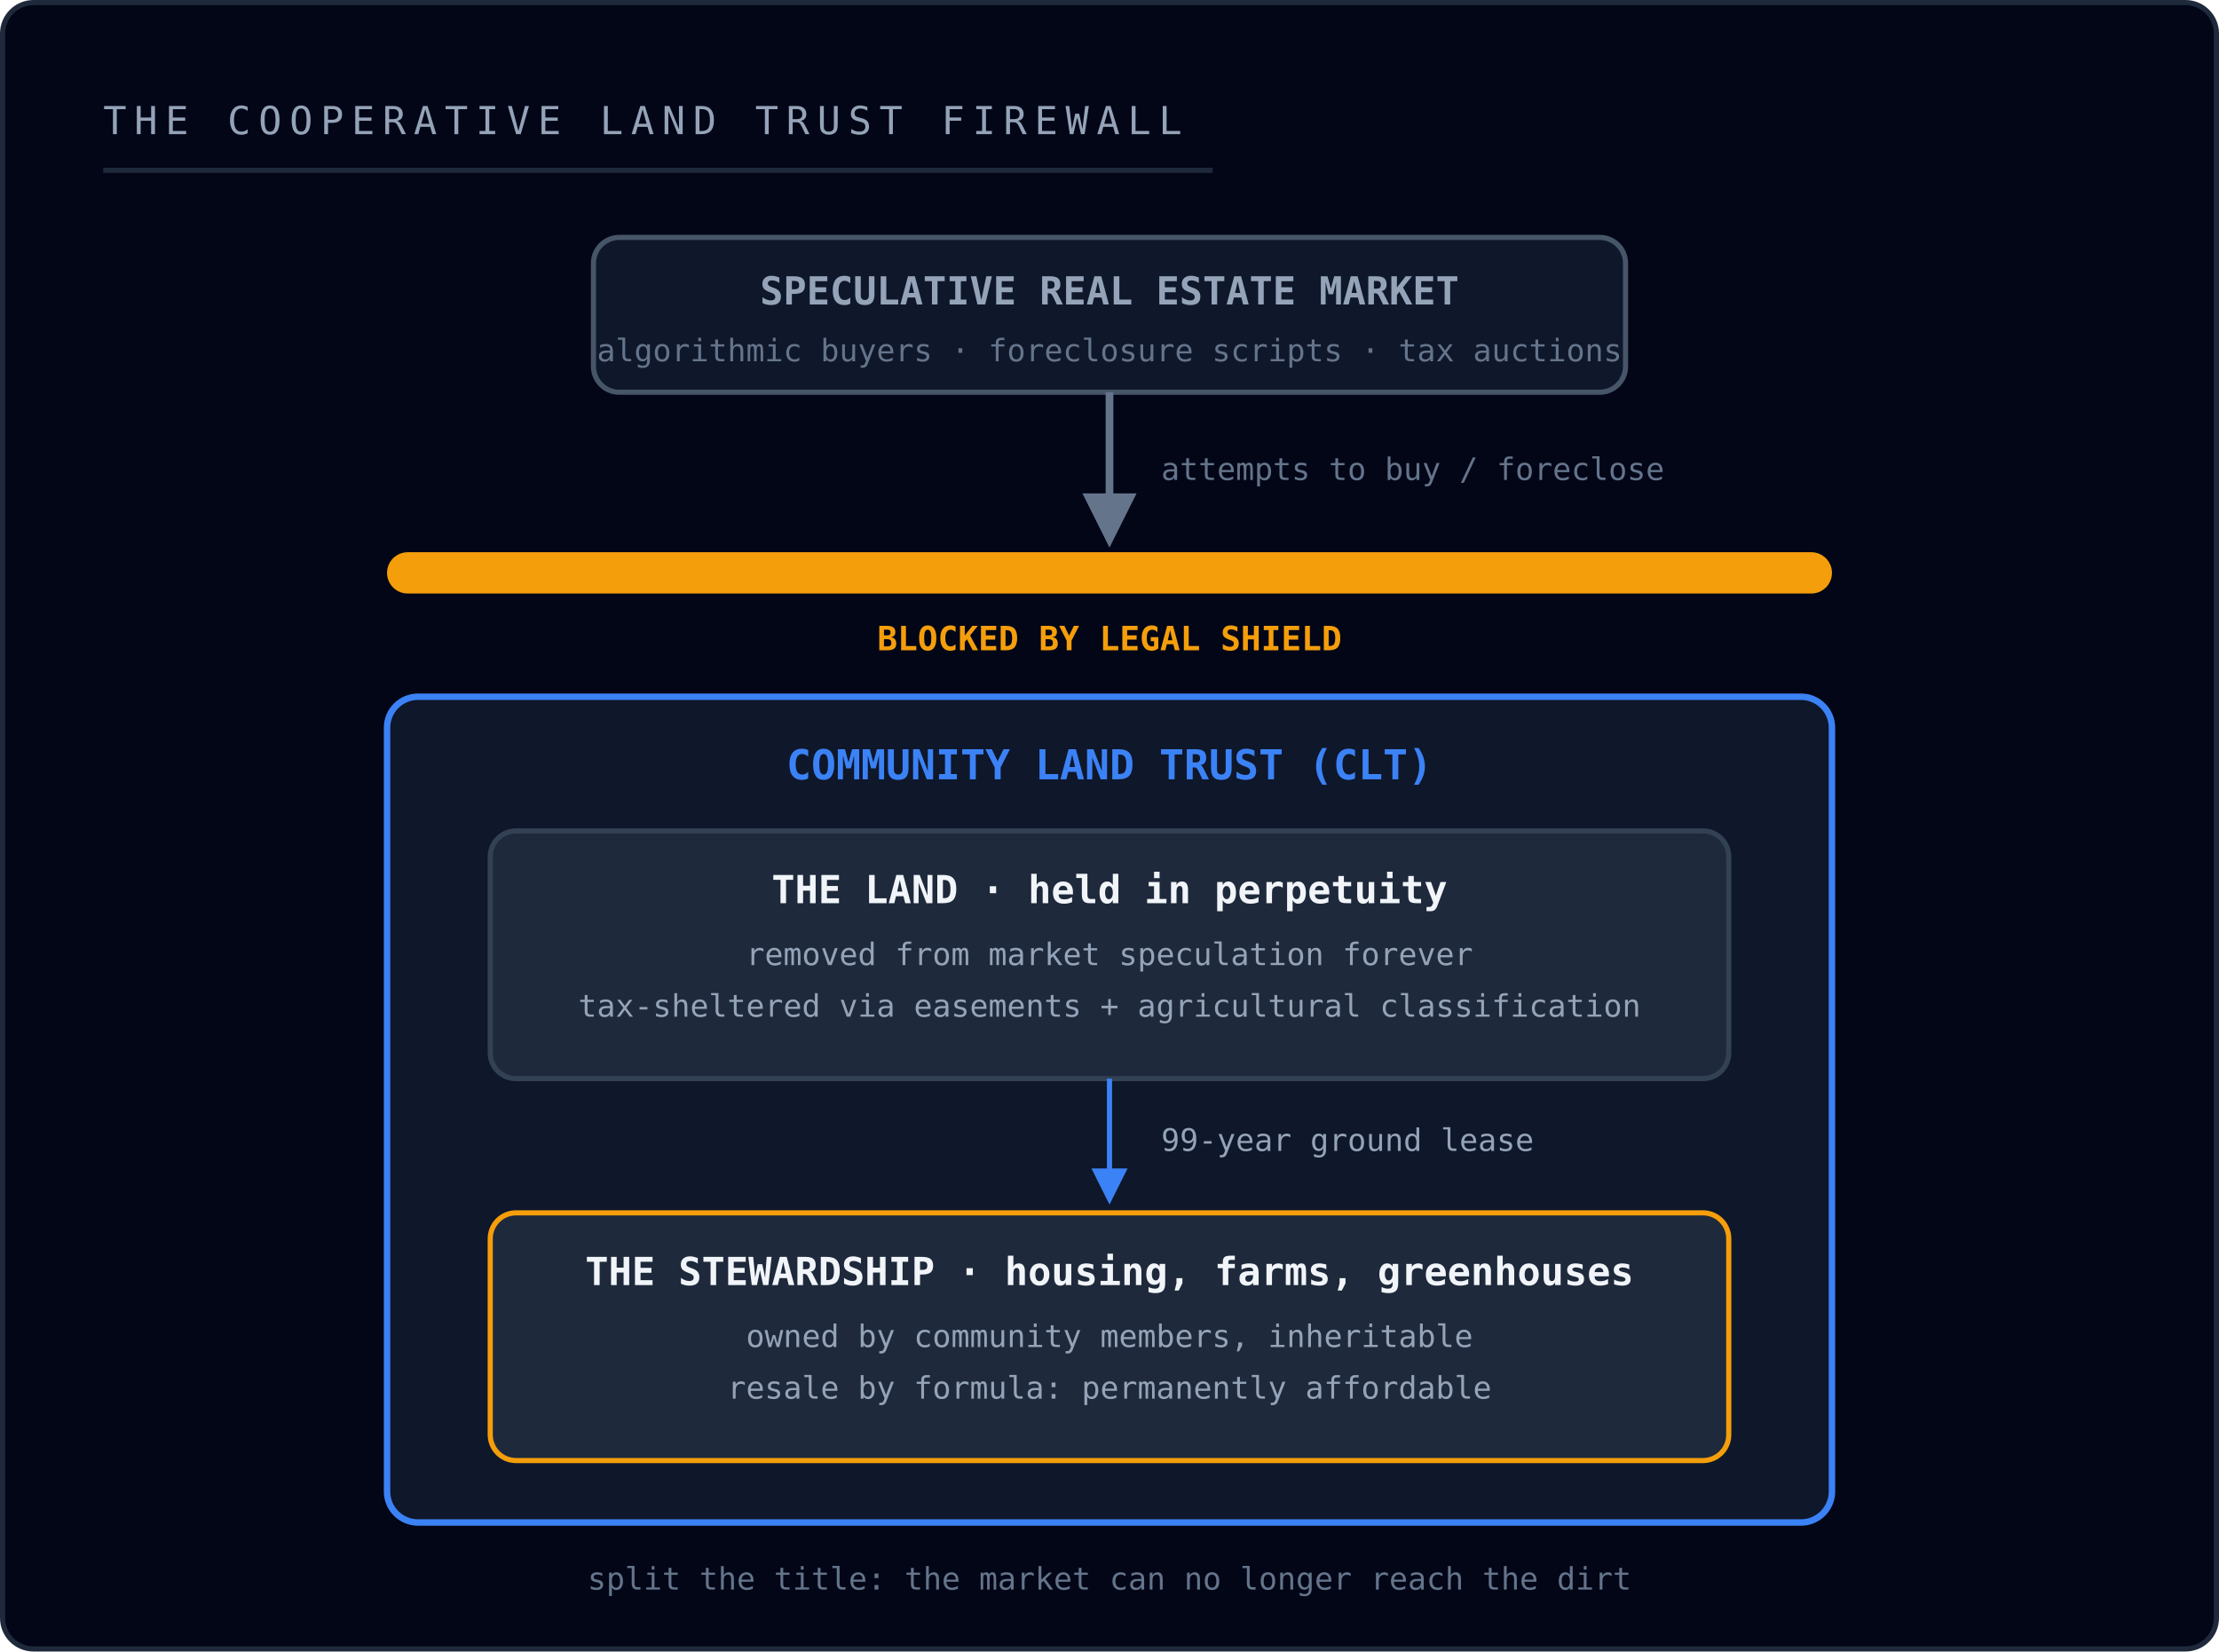
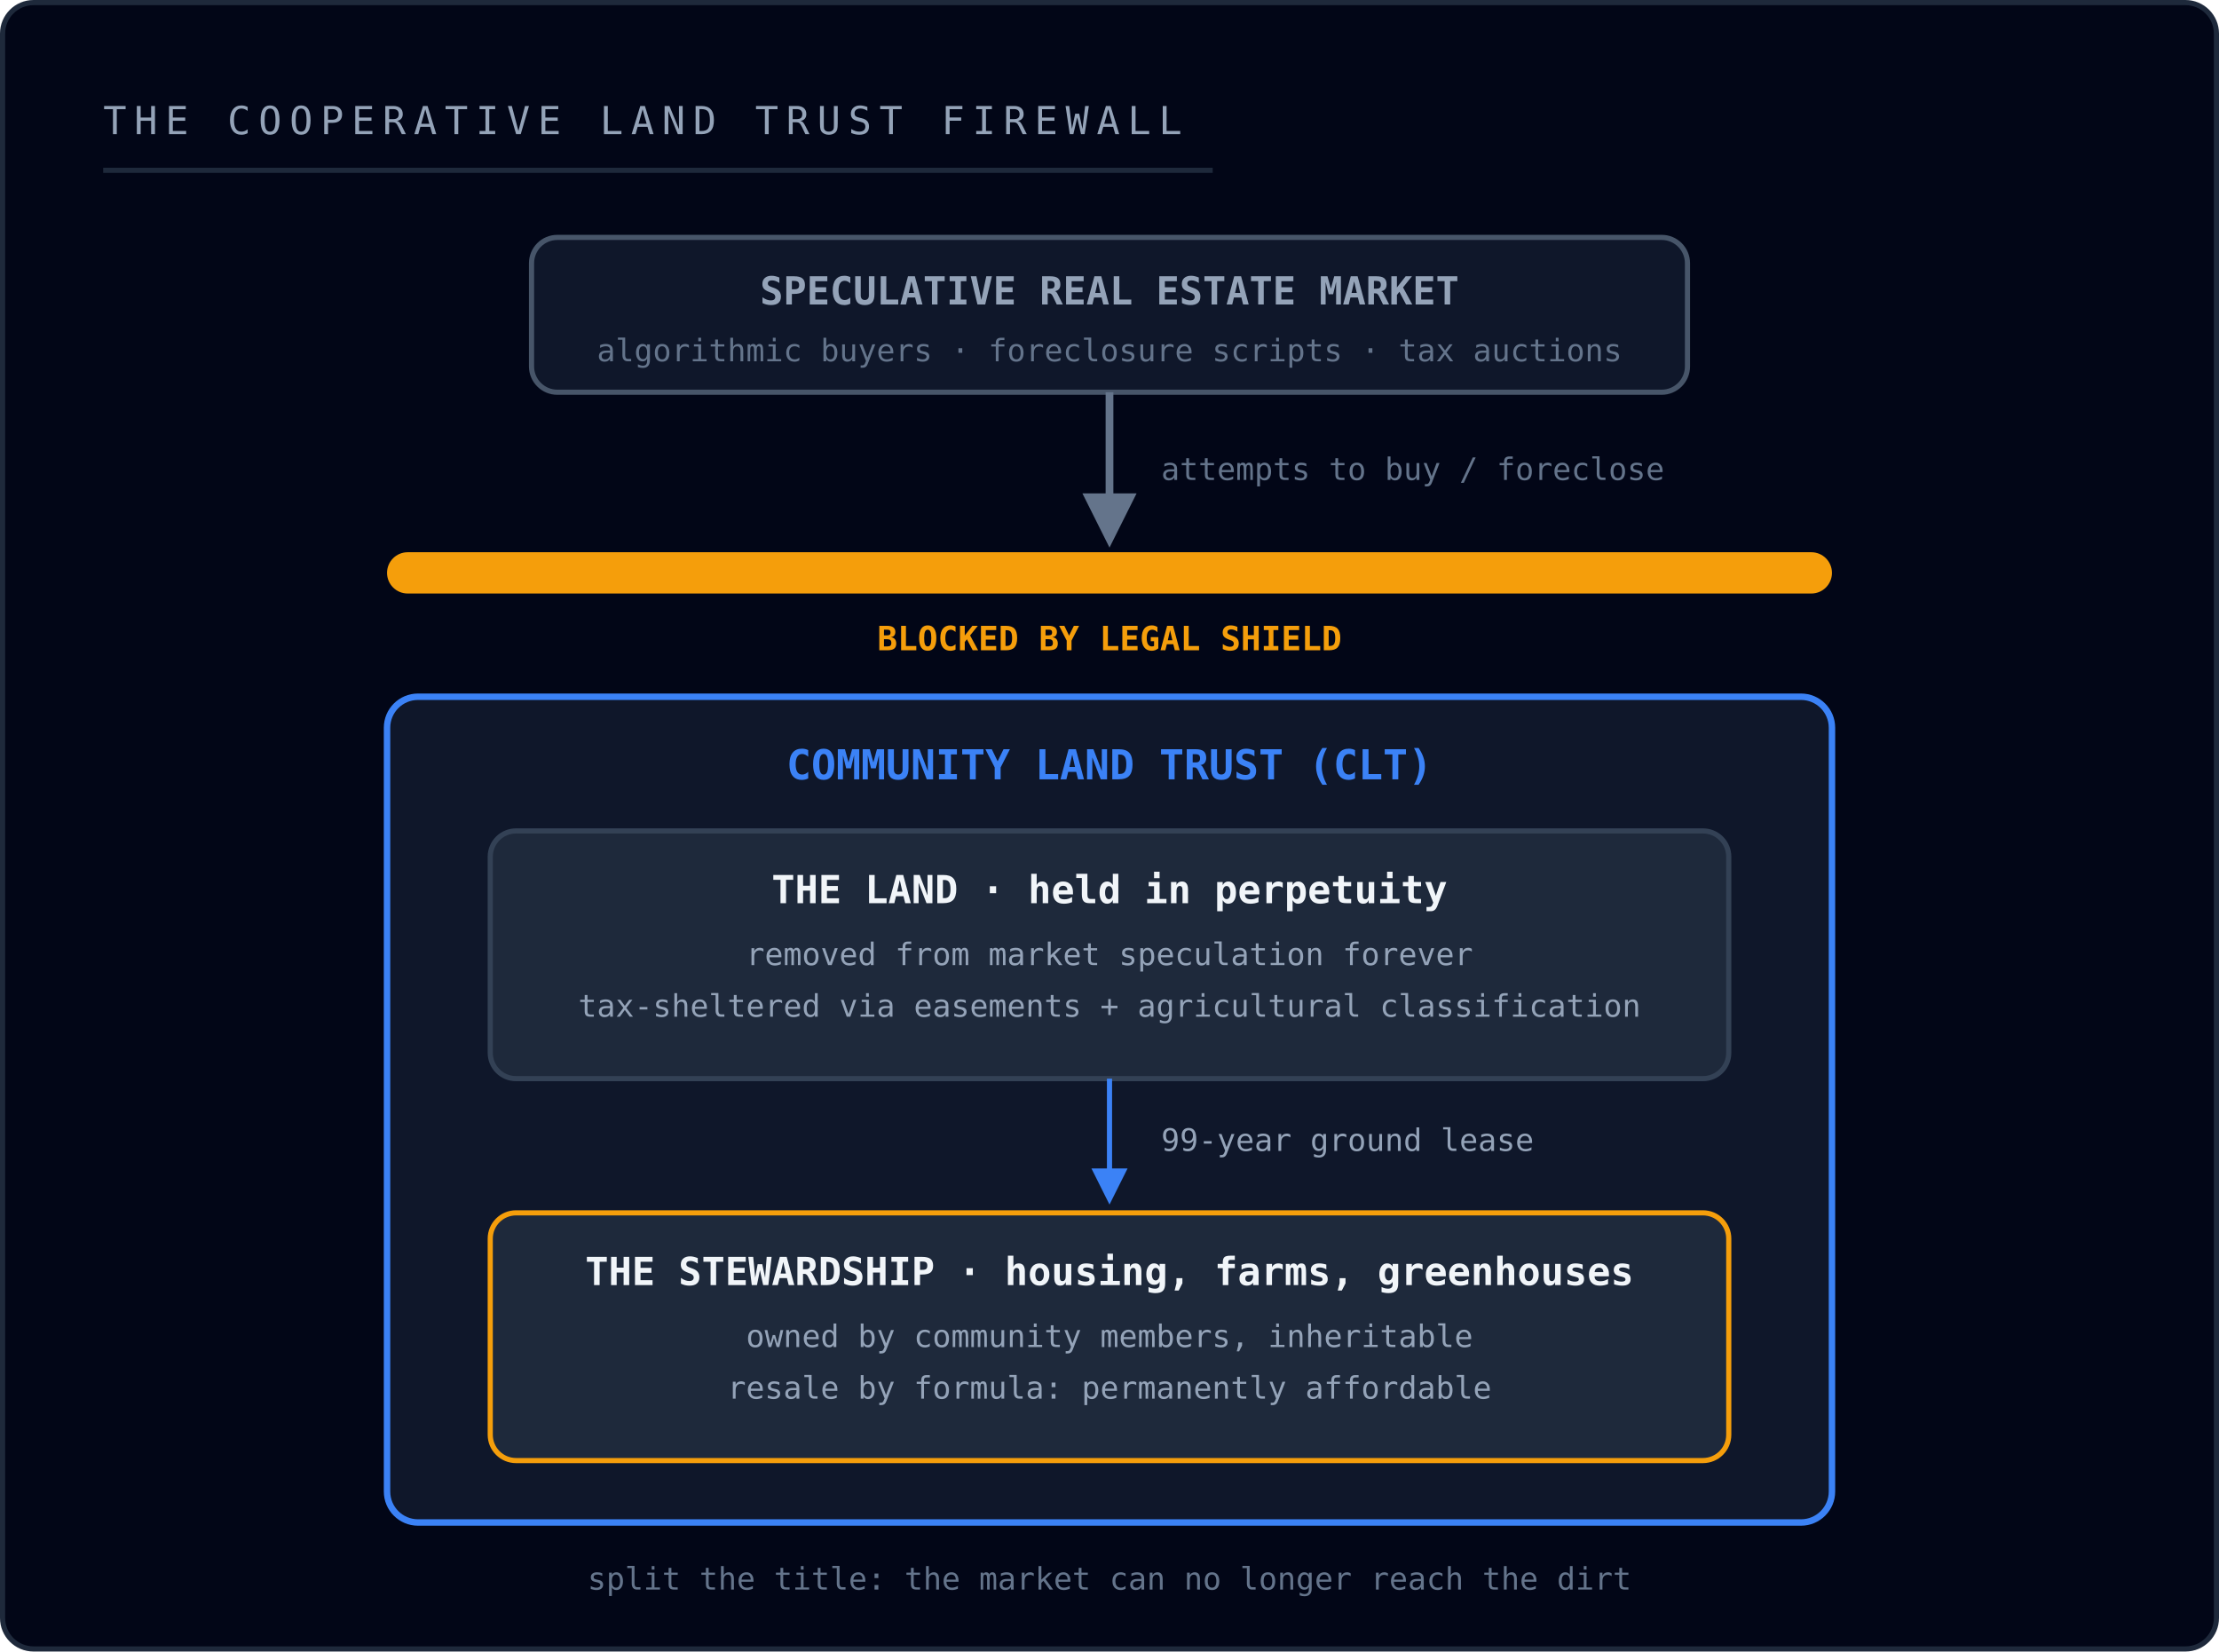
<svg xmlns="http://www.w3.org/2000/svg" viewBox="0 0 860 640" font-family="'JetBrains Mono','SFMono-Regular',Menlo,Consolas,monospace">
  <defs>
    <marker id="ag" viewBox="0 0 10 10" refX="8" refY="5" markerWidth="7" markerHeight="7" orient="auto-start-reverse">
      <path d="M0,0L10,5L0,10z" fill="#64748b" />
    </marker>
    <marker id="ab" viewBox="0 0 10 10" refX="8" refY="5" markerWidth="7" markerHeight="7" orient="auto-start-reverse">
      <path d="M0,0L10,5L0,10z" fill="#3b82f6" />
    </marker>
  </defs>
  <rect x="1" y="1" width="858" height="638" rx="12" fill="#020617" stroke="#1e293b" stroke-width="2" />
  <text x="40" y="52" font-size="15" letter-spacing="3" fill="#94a3b8">THE COOPERATIVE LAND TRUST FIREWALL</text>
  <line x1="40" y1="66" x2="470" y2="66" stroke="#1e293b" stroke-width="2" />
-   <rect x="230" y="92" width="400" height="60" rx="10" fill="#0f172a" stroke="#475569" stroke-width="2" />
+   <rect x="206" y="92" width="448" height="60" rx="10" fill="#0f172a" stroke="#475569" stroke-width="2" />
  <text x="430" y="118" font-size="15" font-weight="600" fill="#94a3b8" text-anchor="middle">SPECULATIVE REAL ESTATE MARKET</text>
  <text x="430" y="140" font-size="12" fill="#64748b" text-anchor="middle">algorithmic buyers · foreclosure scripts · tax auctions</text>
  <line x1="430" y1="152" x2="430" y2="208" stroke="#64748b" stroke-width="3" marker-end="url(#ag)" />
  <text x="450" y="186" font-size="12" fill="#64748b">attempts to buy / foreclose</text>
  <rect x="150" y="214" width="560" height="16" rx="8" fill="#f59e0b" />
  <text x="430" y="252" font-size="13" font-weight="600" fill="#f59e0b" text-anchor="middle">BLOCKED BY LEGAL SHIELD</text>
  <rect x="150" y="270" width="560" height="320" rx="12" fill="#0f172a" stroke="#3b82f6" stroke-width="2.5" />
  <text x="430" y="302" font-size="16" font-weight="600" fill="#3b82f6" text-anchor="middle">COMMUNITY LAND TRUST (CLT)</text>
  <rect x="190" y="322" width="480" height="96" rx="10" fill="#1e293b" stroke="#334155" stroke-width="2" />
  <text x="430" y="350" font-size="15" font-weight="600" fill="#f1f5f9" text-anchor="middle">THE LAND · held in perpetuity</text>
  <text x="430" y="374" font-size="12" fill="#94a3b8" text-anchor="middle">removed from market speculation forever</text>
  <text x="430" y="394" font-size="12" fill="#94a3b8" text-anchor="middle">tax-sheltered via easements + agricultural classification</text>
  <line x1="430" y1="418" x2="430" y2="464" stroke="#3b82f6" stroke-width="2" marker-end="url(#ab)" />
  <text x="450" y="446" font-size="12" fill="#94a3b8">99-year ground lease</text>
  <rect x="190" y="470" width="480" height="96" rx="10" fill="#1e293b" stroke="#f59e0b" stroke-width="2" />
  <text x="430" y="498" font-size="15" font-weight="600" fill="#f1f5f9" text-anchor="middle">THE STEWARDSHIP · housing, farms, greenhouses</text>
  <text x="430" y="522" font-size="12" fill="#94a3b8" text-anchor="middle">owned by community members, inheritable</text>
  <text x="430" y="542" font-size="12" fill="#94a3b8" text-anchor="middle">resale by formula: permanently affordable</text>
  <text x="430" y="616" font-size="12" fill="#64748b" text-anchor="middle">split the title: the market can no longer reach the dirt</text>
</svg>
